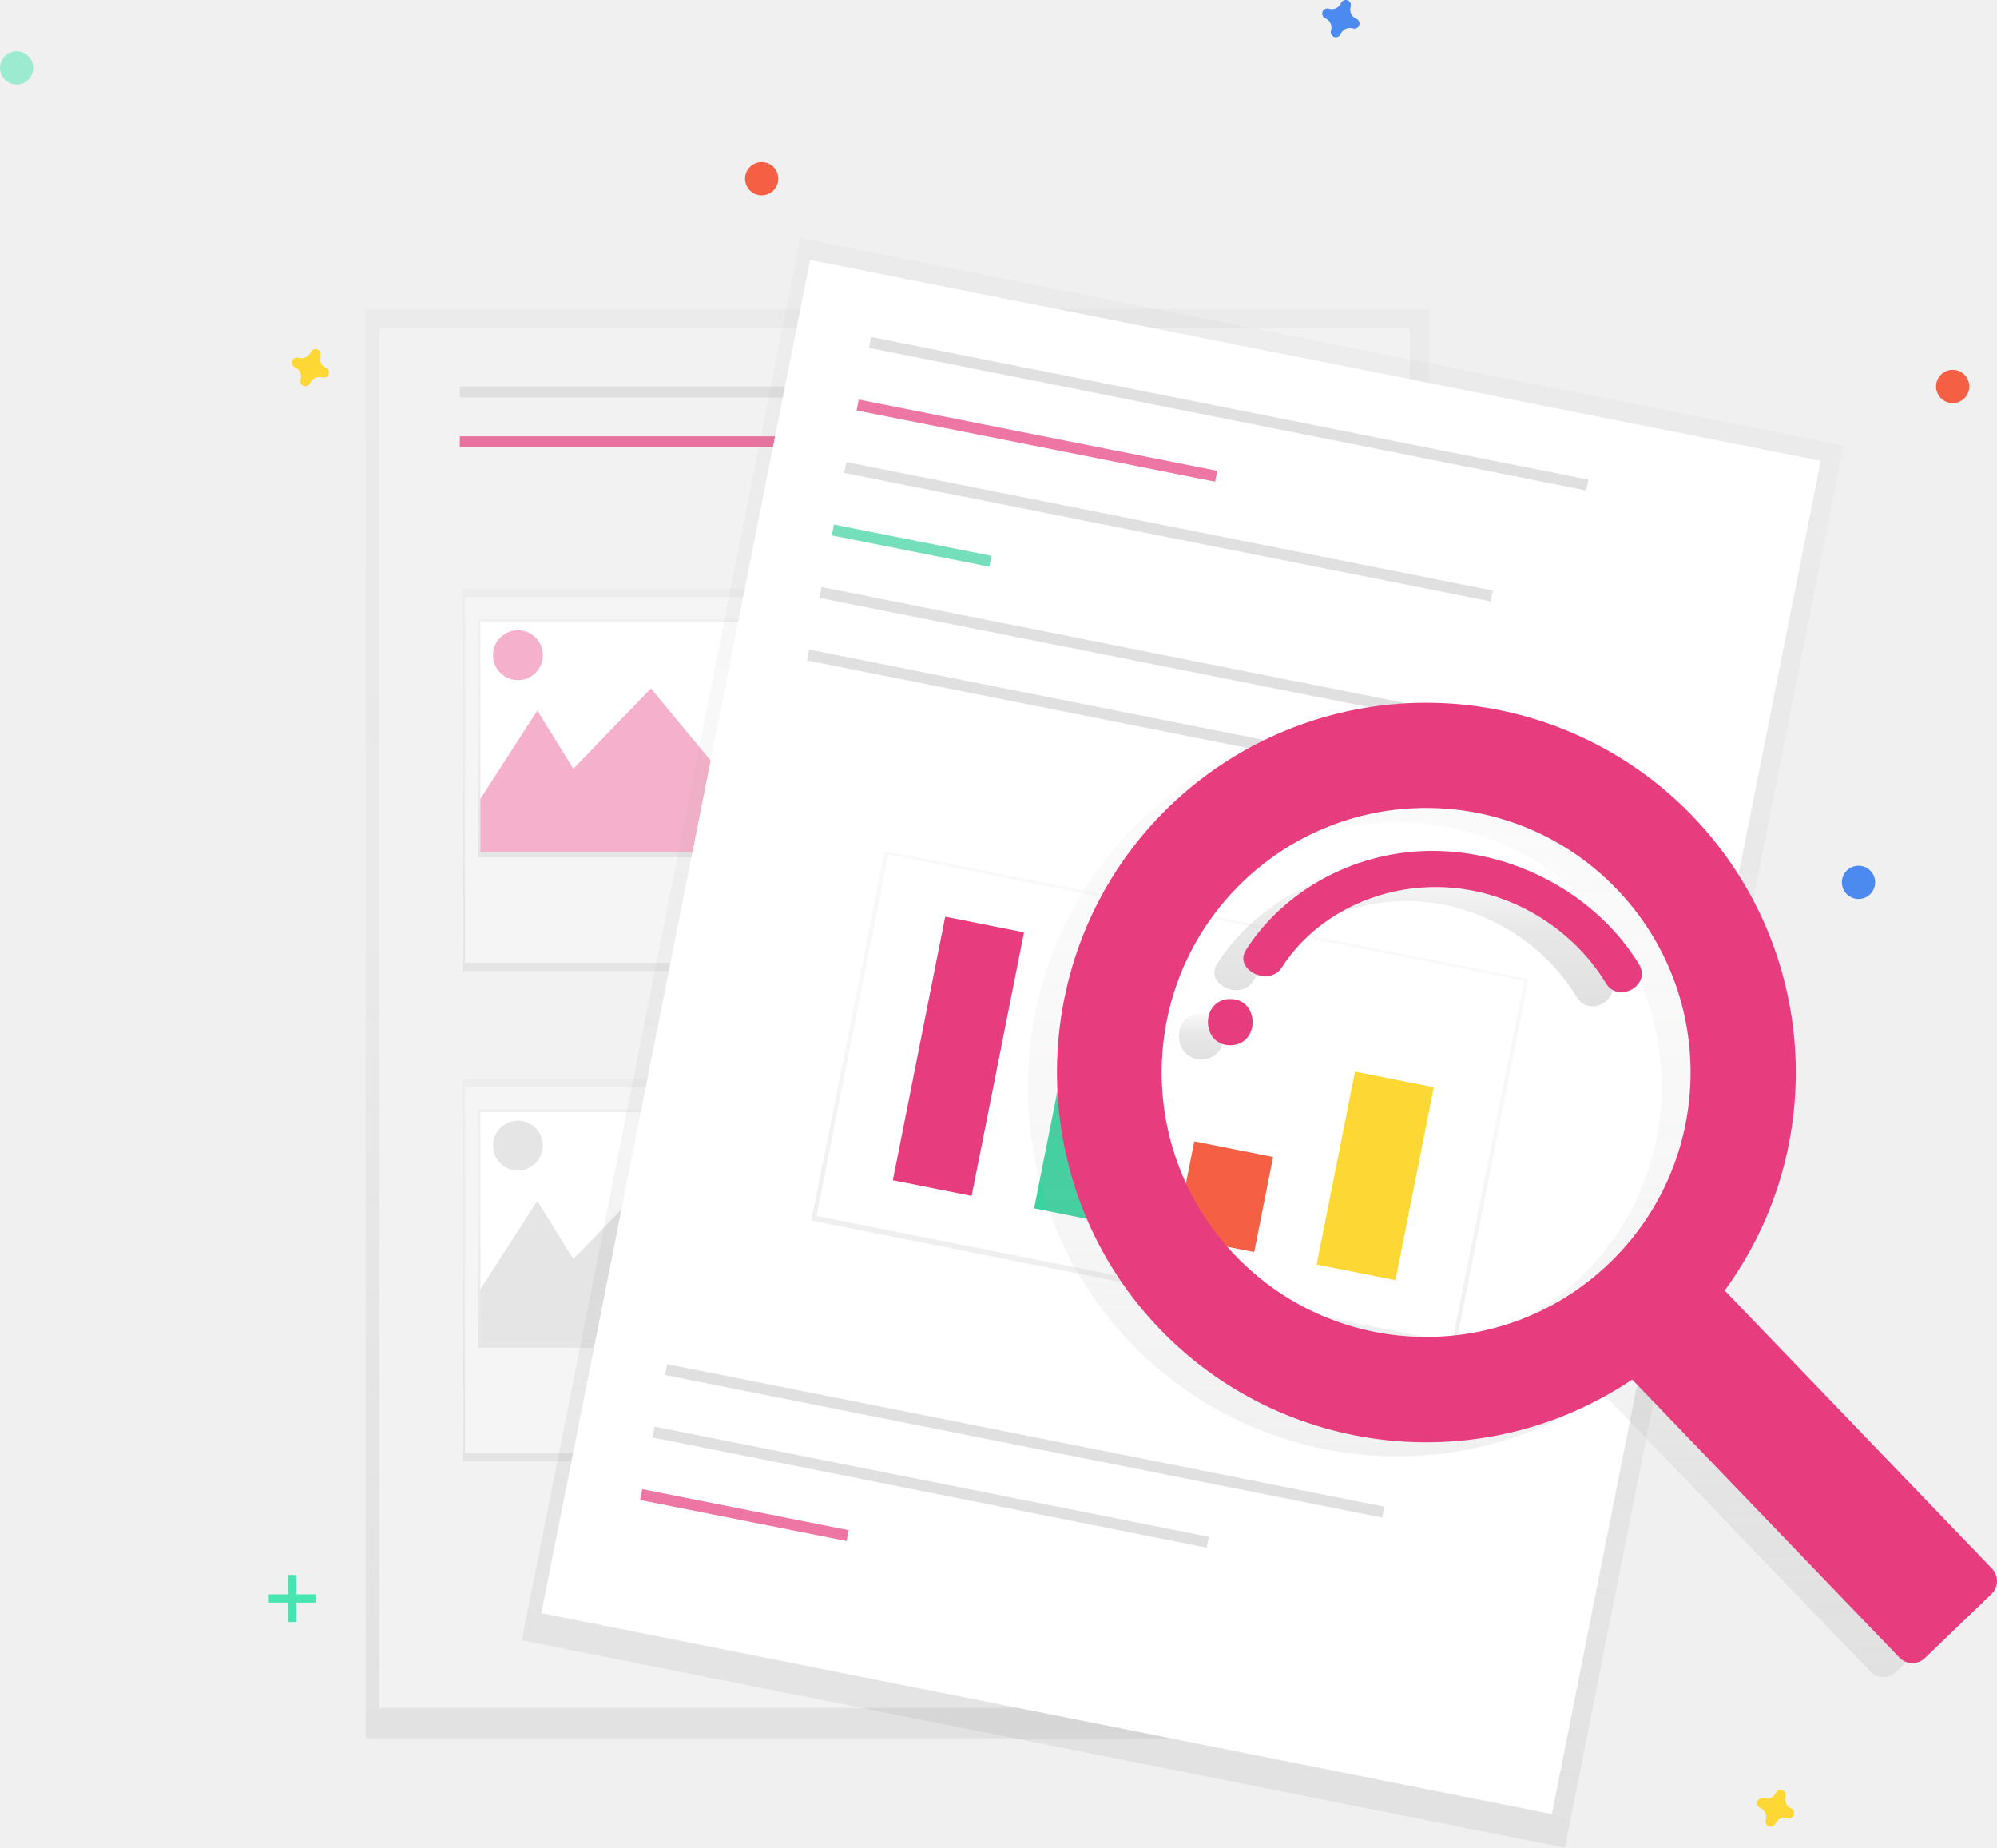
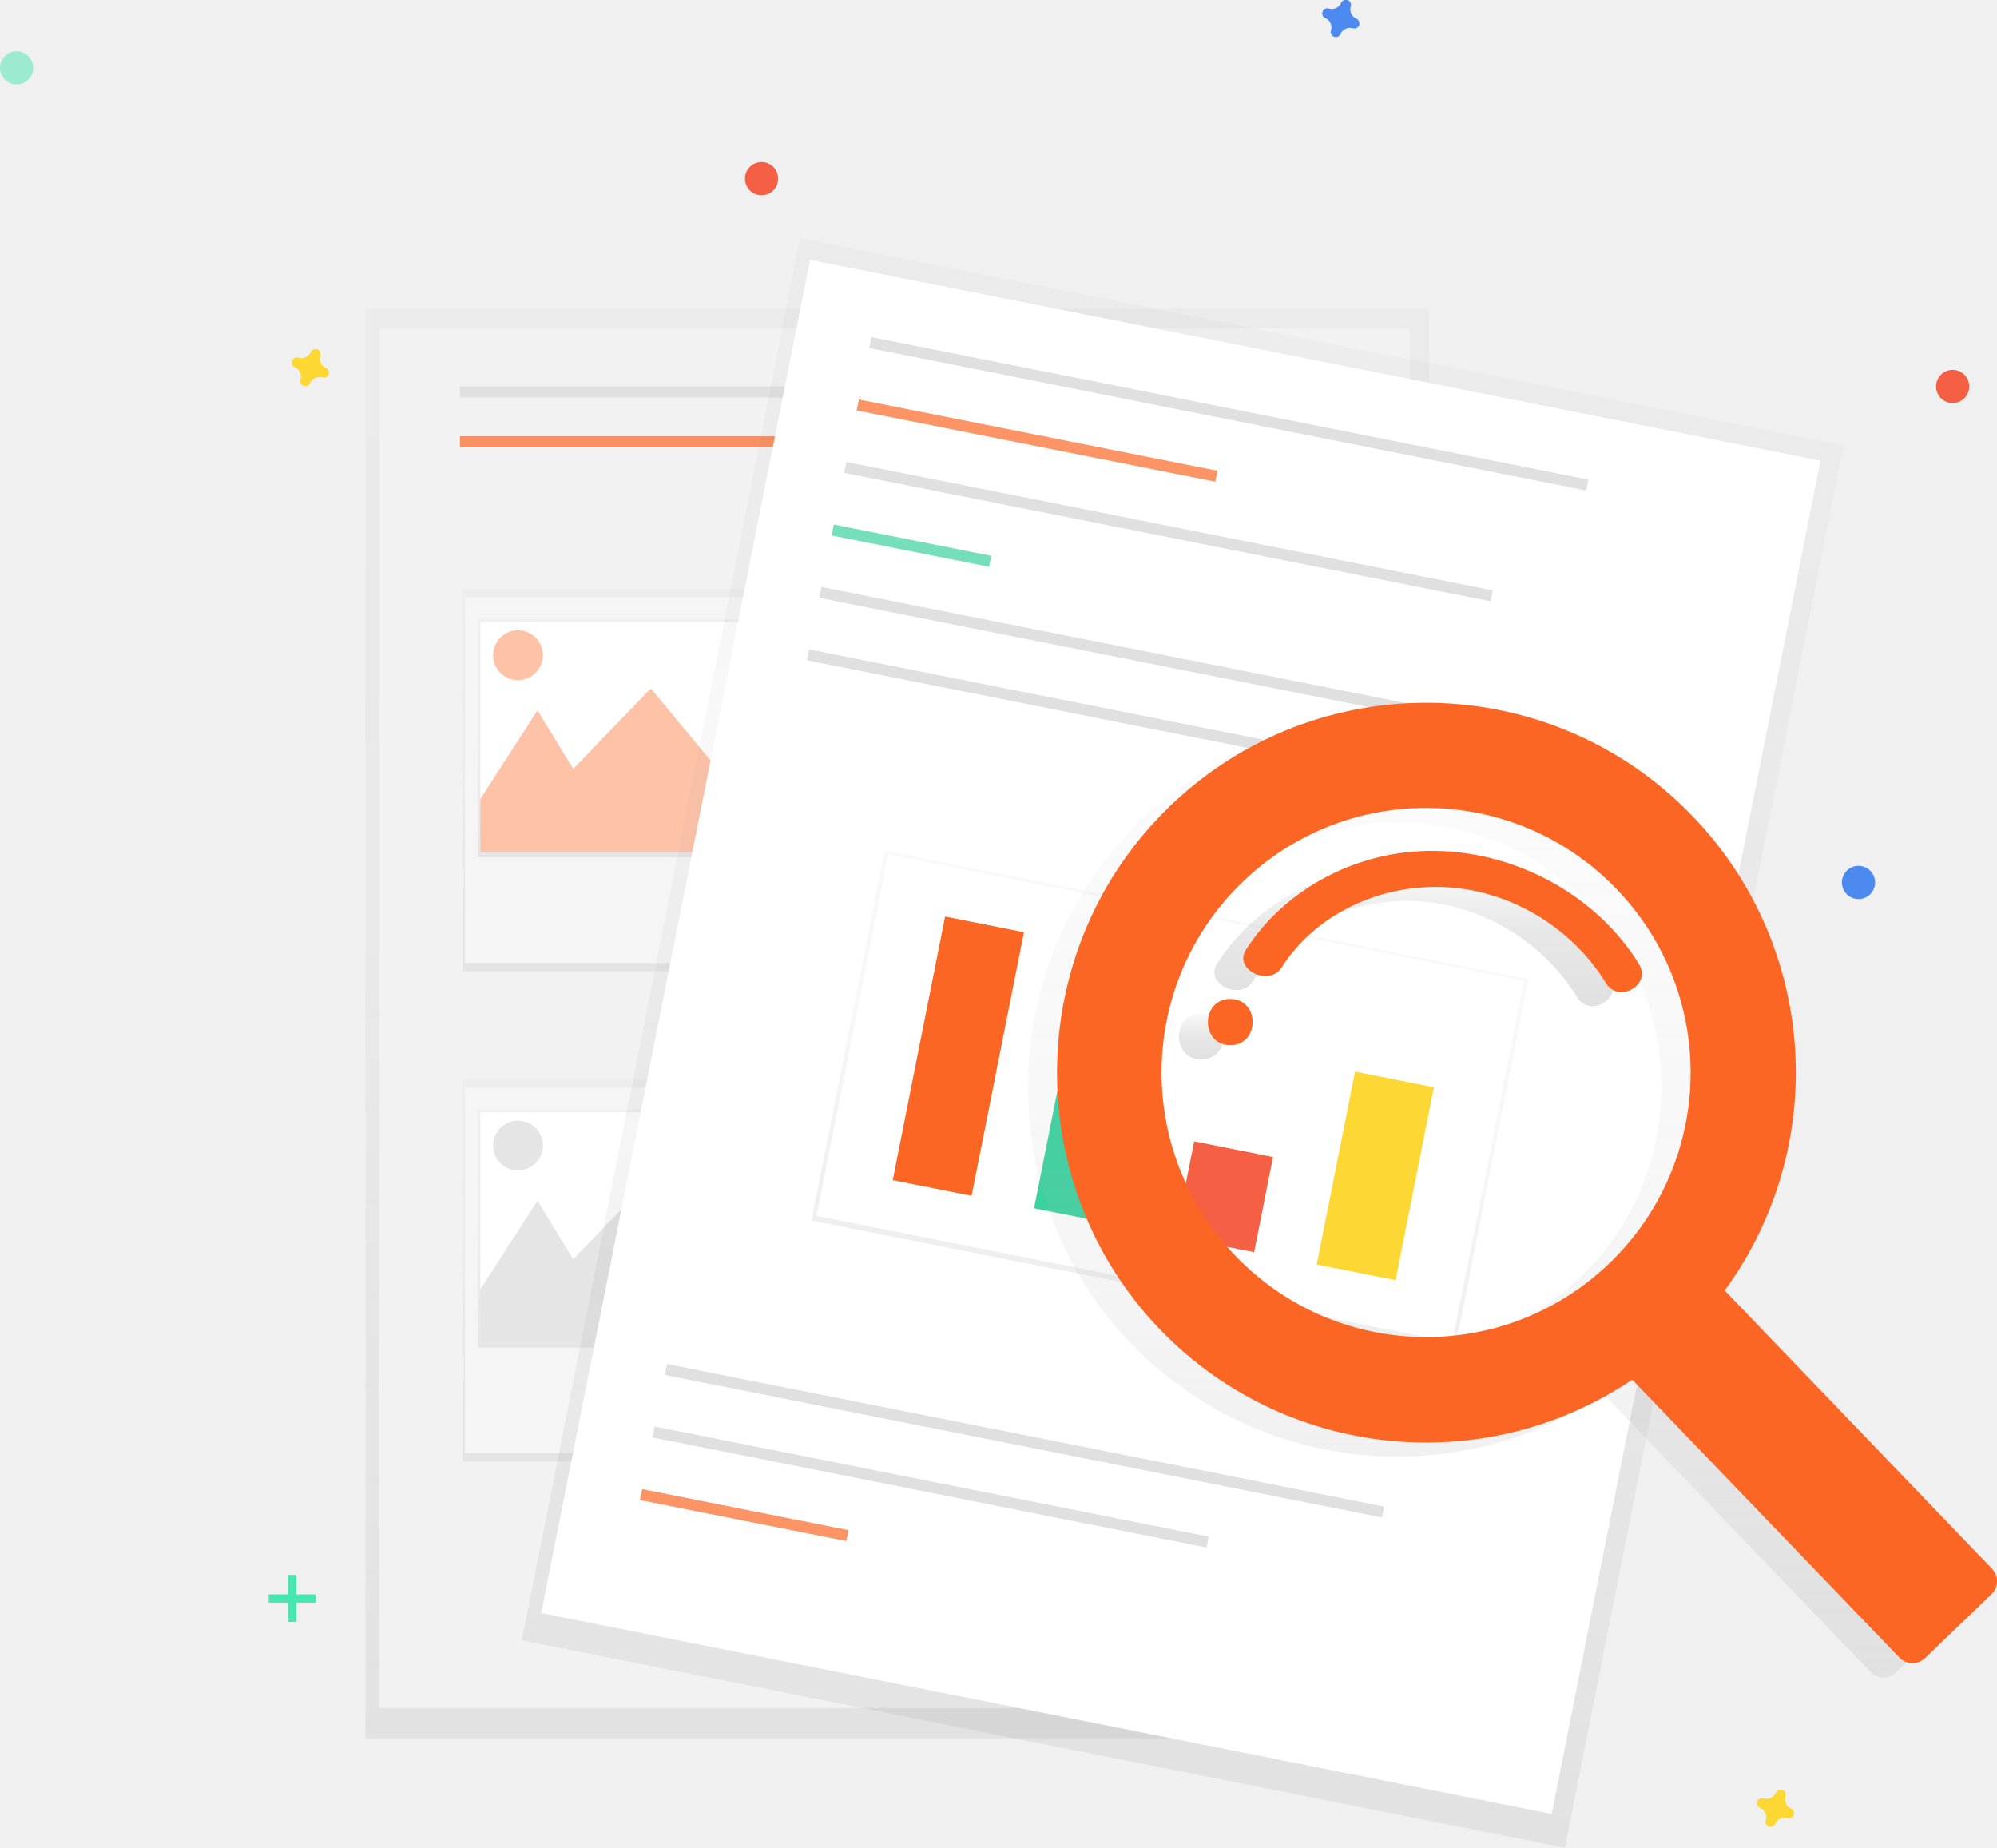
- <svg xmlns="http://www.w3.org/2000/svg" xmlns:xlink="http://www.w3.org/1999/xlink" id="9a5c15f4-7944-40bc-b8da-d63b7d478a28" data-name="Layer 1" width="842" height="778.92" viewBox="0 0 842 778.92">
-   <defs>
-     <linearGradient id="a91ba363-77be-43f7-9cf6-91c4a3880d9c" x1="378.37" y1="732.81" x2="378.37" y2="130.21" gradientUnits="userSpaceOnUse">
-       <stop offset="0" stop-color="gray" stop-opacity="0.25" />
-       <stop offset="0.54" stop-color="gray" stop-opacity="0.12" />
-       <stop offset="1" stop-color="gray" stop-opacity="0.1" />
+ <svg xmlns="http://www.w3.org/2000/svg" xmlns:xlink="http://www.w3.org/1999/xlink" version="1.1" id="_x39_a5c15f4-7944-40bc-b8da-d63b7d478a28" x="0px" y="0px" viewBox="0 0 842 778.9" style="enable-background:new 0 0 842 778.9;" xml:space="preserve">
+   <style type="text/css">
+ 	.st0{opacity:0.5;}
+ 	.st1{fill:url(#SVGID_1_);}
+ 	.st2{fill:#F2F2F2;}
+ 	.st3{fill:#E0E0E0;}
+ 	.st4{opacity:0.7;fill:#FC6624;enable-background:new    ;}
+ 	.st5{fill:url(#SVGID_2_);}
+ 	.st6{fill:#F5F5F5;}
+ 	.st7{fill:url(#SVGID_3_);}
+ 	.st8{fill:#FFFFFF;}
+ 	.st9{clip-path:url(#SVGID_5_);}
+ 	.st10{opacity:0.4;fill:#FC6624;enable-background:new    ;}
+ 	.st11{fill:url(#SVGID_6_);}
+ 	.st12{fill:url(#SVGID_7_);}
+ 	.st13{clip-path:url(#SVGID_9_);}
+ 	.st14{opacity:0.4;fill:#BDBDBD;enable-background:new    ;}
+ 	.st15{fill:url(#SVGID_10_);}
+ 	.st16{opacity:0.7;fill:#3AD29F;enable-background:new    ;}
+ 	.st17{fill:url(#SVGID_11_);}
+ 	.st18{fill:#FC6624;}
+ 	.st19{fill:#3AD29F;}
+ 	.st20{fill:#F55F44;}
+ 	.st21{fill:#FDD835;}
+ 	.st22{fill:url(#SVGID_12_);}
+ 	.st23{fill:url(#SVGID_13_);}
+ 	.st24{fill:url(#SVGID_14_);}
+ 	.st25{fill:#47E6B1;}
+ 	.st26{fill:#4D8AF0;}
+ 	.st27{opacity:0.5;fill:#47E6B1;enable-background:new    ;}
+ </style>
+   <g class="st0">
+     <linearGradient id="SVGID_1_" gradientUnits="userSpaceOnUse" x1="378.37" y1="45.19" x2="378.37" y2="647.79" gradientTransform="matrix(1 0 0 -1 0 778)">
+       <stop offset="0" style="stop-color:#808080;stop-opacity:0.25" />
+       <stop offset="0.54" style="stop-color:#808080;stop-opacity:0.12" />
+       <stop offset="1" style="stop-color:#808080;stop-opacity:0.1" />
    </linearGradient>
-     <linearGradient id="d1e6aa0e-d79d-4f6f-afbb-c37e9ed80ff9" x1="274.44" y1="409.32" x2="274.44" y2="248.16" xlink:href="#a91ba363-77be-43f7-9cf6-91c4a3880d9c" />
-     <linearGradient id="a279b039-1afd-4281-8292-ccd5c8c9b734" x1="274.44" y1="361.44" x2="274.44" y2="261.01" xlink:href="#a91ba363-77be-43f7-9cf6-91c4a3880d9c" />
-     <clipPath id="42e7b1d1-2be2-47b0-aacb-a853df270819" transform="translate(-179 -60.54)">
-       <rect id="cf34cfb5-9399-4bae-9cea-d47bbef6cb3a" data-name="&lt;Rectangle&gt;" x="381.54" y="322.72" width="143.79" height="96.93" fill="#fff" />
+     <rect x="154.1" y="130.2" class="st1" width="448.4" height="602.6" />
+   </g>
+   <rect x="160" y="138.4" class="st2" width="434.4" height="581.6" />
+   <rect x="193.9" y="162.9" class="st3" width="149.5" height="4.7" />
+   <rect x="193.9" y="183.9" class="st4" width="149.5" height="4.7" />
+   <rect x="365.5" y="162.9" class="st3" width="149.5" height="4.7" />
+   <rect x="388.9" y="296" class="st3" width="149.5" height="4.7" />
+   <rect x="392.4" y="308.9" class="st3" width="149.5" height="4.7" />
+   <rect x="399.4" y="321.7" class="st3" width="149.5" height="4.7" />
+   <rect x="388.9" y="502.8" class="st3" width="149.5" height="4.7" />
+   <rect x="392.4" y="515.6" class="st3" width="149.5" height="4.7" />
+   <rect x="399.4" y="528.4" class="st3" width="149.5" height="4.7" />
+   <g class="st0">
+     <linearGradient id="SVGID_2_" gradientUnits="userSpaceOnUse" x1="274.44" y1="368.68" x2="274.44" y2="529.84" gradientTransform="matrix(1 0 0 -1 0 778)">
+       <stop offset="0" style="stop-color:#808080;stop-opacity:0.25" />
+       <stop offset="0.54" style="stop-color:#808080;stop-opacity:0.12" />
+       <stop offset="1" style="stop-color:#808080;stop-opacity:0.1" />
+     </linearGradient>
+     <rect x="195" y="248.2" class="st5" width="158.8" height="161.2" />
+   </g>
+   <rect x="196" y="251.7" class="st6" width="156.3" height="154.2" />
+   <g class="st0">
+     <linearGradient id="SVGID_3_" gradientUnits="userSpaceOnUse" x1="274.44" y1="416.56" x2="274.44" y2="516.99" gradientTransform="matrix(1 0 0 -1 0 778)">
+       <stop offset="0" style="stop-color:#808080;stop-opacity:0.25" />
+       <stop offset="0.54" style="stop-color:#808080;stop-opacity:0.12" />
+       <stop offset="1" style="stop-color:#808080;stop-opacity:0.1" />
+     </linearGradient>
+     <rect x="201.5" y="261" class="st7" width="145.8" height="100.4" />
+   </g>
+   <rect id="e1f34465-d008-41db-868b-e00503fb87b3" x="202.5" y="262.2" class="st8" width="143.8" height="96.9" />
+   <g>
+     <defs>
+       <rect id="SVGID_4_" x="202.5" y="262.2" width="143.8" height="96.9" />
+     </defs>
+     <clipPath id="SVGID_5_">
+       <use xlink:href="#SVGID_4_" style="overflow:visible;" />
    </clipPath>
-     <linearGradient id="972637f2-71db-4198-9c75-a0854a7fe249" x1="274.44" y1="616.03" x2="274.44" y2="454.87" xlink:href="#a91ba363-77be-43f7-9cf6-91c4a3880d9c" />
-     <linearGradient id="6c85befd-f960-412c-83e0-663d4b13bf85" x1="274.44" y1="568.15" x2="274.44" y2="467.72" xlink:href="#a91ba363-77be-43f7-9cf6-91c4a3880d9c" />
-     <clipPath id="f66b8fac-771d-49bf-85c7-4ce29a79f723" transform="translate(-179 -60.54)">
-       <rect id="7439734d-5f7c-428f-88ce-e68b86a45c07" data-name="&lt;Rectangle&gt;" x="381.54" y="529.42" width="143.79" height="96.93" fill="#fff" />
+     <g class="st9">
+       <polygon class="st10" points="190.4,355.6 226.6,299.5 241.7,324.1 274.4,290.2 302.5,324.1 327,273.9 390,374.3 185.7,367.3       " />
+       <circle class="st10" cx="218.4" cy="276.2" r="10.5" />
+     </g>
+   </g>
+   <g class="st0">
+     <linearGradient id="SVGID_6_" gradientUnits="userSpaceOnUse" x1="274.44" y1="161.97" x2="274.44" y2="323.13" gradientTransform="matrix(1 0 0 -1 0 778)">
+       <stop offset="0" style="stop-color:#808080;stop-opacity:0.25" />
+       <stop offset="0.54" style="stop-color:#808080;stop-opacity:0.12" />
+       <stop offset="1" style="stop-color:#808080;stop-opacity:0.1" />
+     </linearGradient>
+     <rect x="195" y="454.9" class="st11" width="158.8" height="161.2" />
+   </g>
+   <rect x="196" y="458.4" class="st6" width="156.3" height="154.2" />
+   <g class="st0">
+     <linearGradient id="SVGID_7_" gradientUnits="userSpaceOnUse" x1="274.44" y1="209.85" x2="274.44" y2="310.28" gradientTransform="matrix(1 0 0 -1 0 778)">
+       <stop offset="0" style="stop-color:#808080;stop-opacity:0.25" />
+       <stop offset="0.54" style="stop-color:#808080;stop-opacity:0.12" />
+       <stop offset="1" style="stop-color:#808080;stop-opacity:0.1" />
+     </linearGradient>
+     <rect x="201.5" y="467.7" class="st12" width="145.8" height="100.4" />
+   </g>
+   <rect id="c95ac4f6-be4d-44a3-92c2-5c8066e2b531" x="202.5" y="468.9" class="st8" width="143.8" height="96.9" />
+   <g>
+     <defs>
+       <rect id="SVGID_8_" x="202.5" y="468.9" width="143.8" height="96.9" />
+     </defs>
+     <clipPath id="SVGID_9_">
+       <use xlink:href="#SVGID_8_" style="overflow:visible;" />
    </clipPath>
-     <linearGradient id="598f8edf-c762-4b18-b52d-250fc678075a" x1="688.76" y1="765.86" x2="688.76" y2="163.26" gradientTransform="translate(1142.22 -188.53) rotate(90)" xlink:href="#a91ba363-77be-43f7-9cf6-91c4a3880d9c" />
-     <linearGradient id="013b841e-9a42-49b8-8a36-6db9ed002b72" x1="688.18" y1="568.49" x2="688.18" y2="409.67" gradientTransform="translate(1161.39 -164.01) rotate(90)" xlink:href="#a91ba363-77be-43f7-9cf6-91c4a3880d9c" />
-     <linearGradient id="f8cab3c1-d868-48bc-b87d-cd2075ddc26a" x1="810.6" y1="767.54" x2="810.6" y2="362.71" gradientUnits="userSpaceOnUse">
-       <stop offset="0" stop-color="#b3b3b3" stop-opacity="0.25" />
-       <stop offset="0.54" stop-color="#b3b3b3" stop-opacity="0.1" />
-       <stop offset="1" stop-color="#b3b3b3" stop-opacity="0.05" />
+     <g class="st13">
+       <polygon class="st14" points="190.4,562.3 226.6,506.2 241.7,530.8 274.4,496.9 302.5,530.8 327,480.6 390,581 185.7,574   " />
+       <circle class="st14" cx="218.4" cy="482.9" r="10.5" />
+     </g>
+   </g>
+   <g class="st0">
+     <linearGradient id="SVGID_10_" gradientUnits="userSpaceOnUse" x1="664.946" y1="-23.857" x2="664.946" y2="578.743" gradientTransform="matrix(0.9808 0.1949 0.1949 -0.9808 -207.6368 582.1729)">
+       <stop offset="0" style="stop-color:#808080;stop-opacity:0.25" />
+       <stop offset="0.54" style="stop-color:#808080;stop-opacity:0.12" />
+       <stop offset="1" style="stop-color:#808080;stop-opacity:0.1" />
    </linearGradient>
-     <linearGradient id="043d467e-585e-47c7-bb2c-06dd6f5be04b" x1="685.49" y1="507.08" x2="685.49" y2="487.6" gradientUnits="userSpaceOnUse">
-       <stop offset="0" stop-opacity="0.12" />
-       <stop offset="0.55" stop-opacity="0.09" />
-       <stop offset="1" stop-opacity="0.02" />
+     <polygon class="st15" points="220,691.5 337.4,100.4 777.3,187.8 659.8,778.9  " />
+   </g>
+   <rect x="207.2" y="219.9" transform="matrix(0.1949 -0.9808 0.9808 0.1949 -27.8777 840.3308)" class="st8" width="581.6" height="434.4" />
+   <rect x="515.7" y="20.3" transform="matrix(0.1949 -0.9808 0.9808 0.1949 246.0121 648.5438)" class="st3" width="4.7" height="308.3" />
+   <rect x="429.7" y="453.2" transform="matrix(0.1949 -0.9808 0.9808 0.1949 -247.9356 912.735)" class="st3" width="4.7" height="308.3" />
+   <rect x="390.1" y="507.8" transform="matrix(0.1949 -0.9808 0.9808 0.1949 -298.9553 889.5905)" class="st3" width="4.7" height="238.2" />
+   <rect x="311.5" y="594.3" transform="matrix(0.1949 -0.9808 0.9808 0.1949 -373.7481 822.0396)" class="st4" width="4.7" height="88.7" />
+   <rect x="434.9" y="108.7" transform="matrix(0.1949 -0.9808 0.9808 0.1949 169.8162 578.3666)" class="st4" width="4.7" height="154.2" />
+   <rect x="490.4" y="85.2" transform="matrix(0.1949 -0.9808 0.9808 0.1949 176.8156 663.7067)" class="st3" width="4.7" height="277.9" />
+   <rect x="382" y="196.1" transform="matrix(0.1949 -0.9808 0.9808 0.1949 83.8511 562.1752)" class="st16" width="4.7" height="67.7" />
+   <rect x="494.8" y="125.6" transform="matrix(0.1949 -0.9808 0.9808 0.1949 125.7888 712.8516)" class="st3" width="4.7" height="308.3" />
+   <g class="st0">
+     <linearGradient id="SVGID_11_" gradientUnits="userSpaceOnUse" x1="664.361" y1="173.503" x2="664.361" y2="332.323" gradientTransform="matrix(0.9808 0.1949 0.1949 -0.9808 -207.6405 582.1699)">
+       <stop offset="0" style="stop-color:#808080;stop-opacity:0.25" />
+       <stop offset="0.54" style="stop-color:#808080;stop-opacity:0.12" />
+       <stop offset="1" style="stop-color:#808080;stop-opacity:0.1" />
    </linearGradient>
-     <linearGradient id="be08032f-102d-431e-9b5f-1e4ebfc8159b" x1="774.99" y1="484.73" x2="774.99" y2="425.15" xlink:href="#043d467e-585e-47c7-bb2c-06dd6f5be04b" />
-   </defs>
-   <g opacity="0.5">
-     <rect x="154.15" y="130.21" width="448.44" height="602.6" fill="url(#a91ba363-77be-43f7-9cf6-91c4a3880d9c)" />
+     <polygon class="st17" points="342.1,514.5 373,358.7 644.5,412.7 613.5,568.5  " />
  </g>
-   <rect x="159.99" y="138.39" width="434.43" height="581.58" fill="#f2f2f2" />
-   <rect x="193.86" y="162.91" width="149.48" height="4.67" fill="#e0e0e0" />
-   <rect x="193.86" y="183.93" width="149.48" height="4.67" fill="#e73c7e" opacity="0.7" />
-   <rect x="365.53" y="162.91" width="149.48" height="4.67" fill="#e0e0e0" />
-   <rect x="388.88" y="296.05" width="149.48" height="4.67" fill="#e0e0e0" />
-   <rect x="392.39" y="308.89" width="149.48" height="4.67" fill="#e0e0e0" />
-   <rect x="399.4" y="321.74" width="149.48" height="4.67" fill="#e0e0e0" />
-   <rect x="388.88" y="502.75" width="149.48" height="4.67" fill="#e0e0e0" />
-   <rect x="392.39" y="515.6" width="149.48" height="4.67" fill="#e0e0e0" />
-   <rect x="399.4" y="528.44" width="149.48" height="4.67" fill="#e0e0e0" />
-   <g opacity="0.5">
-     <rect x="195.03" y="248.16" width="158.82" height="161.16" fill="url(#d1e6aa0e-d79d-4f6f-afbb-c37e9ed80ff9)" />
-   </g>
-   <rect x="196.03" y="251.67" width="156.32" height="154.15" fill="#f5f5f5" />
-   <g opacity="0.5">
-     <rect x="201.54" y="261.01" width="145.8" height="100.43" fill="url(#a279b039-1afd-4281-8292-ccd5c8c9b734)" />
-   </g>
-   <rect id="e1f34465-d008-41db-868b-e00503fb87b3" data-name="&lt;Rectangle&gt;" x="202.54" y="262.18" width="143.79" height="96.93" fill="#fff" />
-   <g clip-path="url(#42e7b1d1-2be2-47b0-aacb-a853df270819)">
-     <polygon points="190.35 355.61 226.56 299.55 241.74 324.07 274.44 290.21 302.47 324.07 326.99 273.86 390.05 374.29 185.68 367.28 190.35 355.61" fill="#e73c7e" opacity="0.4" />
-     <circle cx="218.38" cy="276.19" r="10.51" fill="#e73c7e" opacity="0.4" />
-   </g>
-   <g opacity="0.5">
-     <rect x="195.03" y="454.87" width="158.82" height="161.16" fill="url(#972637f2-71db-4198-9c75-a0854a7fe249)" />
-   </g>
-   <rect x="196.03" y="458.37" width="156.32" height="154.15" fill="#f5f5f5" />
-   <g opacity="0.5">
-     <rect x="201.54" y="467.72" width="145.8" height="100.43" fill="url(#6c85befd-f960-412c-83e0-663d4b13bf85)" />
-   </g>
-   <rect id="c95ac4f6-be4d-44a3-92c2-5c8066e2b531" data-name="&lt;Rectangle&gt;" x="202.54" y="468.88" width="143.79" height="96.93" fill="#fff" />
-   <g clip-path="url(#f66b8fac-771d-49bf-85c7-4ce29a79f723)">
-     <polygon points="190.35 562.31 226.56 506.25 241.74 530.78 274.44 496.91 302.47 530.78 326.99 480.56 390.05 580.99 185.68 573.99 190.35 562.31" fill="#bdbdbd" opacity="0.4" />
-     <circle cx="218.38" cy="482.9" r="10.51" fill="#bdbdbd" opacity="0.4" />
-   </g>
-   <g opacity="0.5">
-     <rect x="376.36" y="276.01" width="602.6" height="448.44" transform="translate(-124.09 1006.82) rotate(-78.76)" fill="url(#598f8edf-c762-4b18-b52d-250fc678075a)" />
-   </g>
-   <rect x="386.18" y="280.49" width="581.58" height="434.43" transform="translate(-122.17 1004.12) rotate(-78.76)" fill="#fff" />
-   <rect x="542.89" y="232.65" width="308.31" height="4.67" transform="translate(-119.81 -191.93) rotate(11.24)" fill="#e0e0e0" />
-   <rect x="456.83" y="665.62" width="308.31" height="4.67" transform="translate(-37.05 -166.84) rotate(11.24)" fill="#e0e0e0" />
-   <rect x="452.26" y="685.13" width="238.24" height="4.67" transform="translate(-34.01 -158.75) rotate(11.24)" fill="#e0e0e0" />
-   <rect x="448.46" y="696.91" width="88.75" height="4.67" transform="translate(-33.22 -143.21) rotate(11.24)" fill="#e73c7e" opacity="0.7" />
-   <rect x="539.13" y="243.97" width="154.15" height="4.67" transform="translate(-119.16 -175.95) rotate(11.24)" fill="#e73c7e" opacity="0.7" />
-   <rect x="532.71" y="282.38" width="277.94" height="4.67" transform="translate(-110.6 -186.03) rotate(11.24)" fill="#e0e0e0" />
-   <rect x="529.49" y="288.24" width="67.73" height="4.67" transform="translate(-111.54 -164.8) rotate(11.24)" fill="#3ad29f" opacity="0.7" />
-   <rect x="521.95" y="338.03" width="308.31" height="4.67" transform="translate(-99.67 -185.82) rotate(11.24)" fill="#e0e0e0" />
-   <g opacity="0.5">
-     <rect x="592.89" y="385.78" width="158.82" height="276.77" transform="translate(-151.88 1020.84) rotate(-78.76)" fill="url(#013b841e-9a42-49b8-8a36-6db9ed002b72)" />
-   </g>
-   <rect x="535.78" y="445.94" width="273.27" height="155.32" transform="translate(-64.02 -181.59) rotate(11.24)" fill="#fff" />
-   <rect x="516.71" y="364.38" width="308.31" height="4.67" transform="translate(-94.63 -184.29) rotate(11.24)" fill="#e0e0e0" />
-   <rect x="566.14" y="449.2" width="33.87" height="113.28" transform="translate(-69.19 -164.51) rotate(11.24)" fill="#e73c7e" />
-   <rect x="622.06" y="498.05" width="33.87" height="75.91" transform="translate(-62.24 -174.83) rotate(11.24)" fill="#3ad29f" />
-   <rect x="678.21" y="544.59" width="33.87" height="40.87" transform="translate(-55.5 -185.22) rotate(11.24)" fill="#f55f44" />
-   <rect x="741.87" y="514.79" width="33.87" height="82.92" transform="translate(-55.99 -197.8) rotate(11.24)" fill="#fdd835" />
-   <path d="M880.45,410.55a155.89,155.89,0,0,0-223.11-1.68c-59,59.48-60,156.33-2.29,217.07A155.89,155.89,0,0,0,854.95,648L967.64,765.21a7.59,7.59,0,0,0,10.73.21l28.08-27a7.59,7.59,0,0,0,.21-10.73L894,610.49A155.9,155.9,0,0,0,880.45,410.55ZM845.35,599a111.5,111.5,0,1,1,3.1-157.66A111.5,111.5,0,0,1,845.35,599Z" transform="translate(-179 -60.54)" fill="url(#f8cab3c1-d868-48bc-b87d-cd2075ddc26a)" />
-   <path d="M685.49,487.6c-12.54,0-12.56,19.49,0,19.49S698.05,487.6,685.49,487.6Z" transform="translate(-179 -60.54)" fill="url(#043d467e-585e-47c7-bb2c-06dd6f5be04b)" />
-   <path d="M772.9,425.17c-33.75-.76-64.46,16.17-80.79,41.73-5.33,8.34,9.8,15.71,15.1,7.41,13.52-21.16,39.21-34.6,67-33.9,29.12.73,55.62,17.39,69.65,40.51,5.32,8.77,19.27.8,14-7.92C840.8,445,807.76,426,772.9,425.17Z" transform="translate(-179 -60.54)" fill="url(#be08032f-102d-431e-9b5f-1e4ebfc8159b)" />
-   <path d="M892.68,404.63a155.89,155.89,0,0,0-223.11-1.68c-59,59.48-60,156.33-2.29,217.07a155.89,155.89,0,0,0,199.9,22.05L979.86,759.29a7.59,7.59,0,0,0,10.73.21l28.08-27a7.59,7.59,0,0,0,.21-10.73L906.19,604.56A155.9,155.9,0,0,0,892.68,404.63ZM857.58,593a111.5,111.5,0,1,1,3.1-157.66A111.5,111.5,0,0,1,857.58,593Z" transform="translate(-179 -60.54)" fill="#e73c7e" />
-   <path d="M697.72,481.67c-12.54,0-12.56,19.49,0,19.49S710.28,481.67,697.72,481.67Z" transform="translate(-179 -60.54)" fill="#e73c7e" />
-   <path d="M785.13,419.25c-33.75-.76-64.46,16.17-80.79,41.73-5.33,8.34,9.8,15.71,15.1,7.41,13.52-21.16,39.21-34.6,67-33.9,29.12.73,55.62,17.39,69.65,40.51,5.32,8.77,19.27.8,14-7.92C853,439,820,420,785.13,419.25Z" transform="translate(-179 -60.54)" fill="#e73c7e" />
-   <rect x="121.45" y="663.91" width="3.5" height="19.85" fill="#47e6b1" />
-   <rect x="300.45" y="724.45" width="3.5" height="19.85" transform="translate(857.58 371.63) rotate(90)" fill="#47e6b1" />
-   <path d="M750.87,68.49a4.29,4.29,0,0,1-2.39-5.19,2.06,2.06,0,0,0,.09-.48h0a2.15,2.15,0,0,0-3.87-1.43h0a2.06,2.06,0,0,0-.24.42,4.29,4.29,0,0,1-5.19,2.39,2.06,2.06,0,0,0-.48-.09h0A2.15,2.15,0,0,0,737.38,68h0a2.06,2.06,0,0,0,.42.24,4.29,4.29,0,0,1,2.39,5.19,2.06,2.06,0,0,0-.09.48h0A2.15,2.15,0,0,0,744,75.32h0a2.06,2.06,0,0,0,.24-.42,4.29,4.29,0,0,1,5.19-2.39,2.06,2.06,0,0,0,.48.09h0a2.15,2.15,0,0,0,1.43-3.87h0A2.06,2.06,0,0,0,750.87,68.49Z" transform="translate(-179 -60.54)" fill="#4d8af0" />
-   <path d="M316.44,215.64a4.29,4.29,0,0,1-2.39-5.19,2.06,2.06,0,0,0,.09-.48h0a2.15,2.15,0,0,0-3.87-1.43h0a2.06,2.06,0,0,0-.24.42,4.29,4.29,0,0,1-5.19,2.39,2.06,2.06,0,0,0-.48-.09h0a2.15,2.15,0,0,0-1.43,3.87h0a2.06,2.06,0,0,0,.42.24,4.29,4.29,0,0,1,2.39,5.19,2.06,2.06,0,0,0-.09.48h0a2.15,2.15,0,0,0,3.87,1.43h0a2.06,2.06,0,0,0,.24-.42,4.29,4.29,0,0,1,5.19-2.39,2.06,2.06,0,0,0,.48.09h0a2.15,2.15,0,0,0,1.43-3.87h0A2.06,2.06,0,0,0,316.44,215.64Z" transform="translate(-179 -60.54)" fill="#fdd835" />
-   <path d="M934.22,822.9a4.29,4.29,0,0,1-2.39-5.19,2.06,2.06,0,0,0,.09-.48h0a2.15,2.15,0,0,0-3.87-1.43h0a2.06,2.06,0,0,0-.24.42,4.29,4.29,0,0,1-5.19,2.39,2.06,2.06,0,0,0-.48-.09h0a2.15,2.15,0,0,0-1.43,3.87h0a2.06,2.06,0,0,0,.42.24,4.29,4.29,0,0,1,2.39,5.19,2.06,2.06,0,0,0-.09.48h0a2.15,2.15,0,0,0,3.87,1.43h0a2.06,2.06,0,0,0,.24-.42,4.29,4.29,0,0,1,5.19-2.39,2.06,2.06,0,0,0,.48.09h0a2.15,2.15,0,0,0,1.43-3.87h0A2.06,2.06,0,0,0,934.22,822.9Z" transform="translate(-179 -60.54)" fill="#fdd835" />
-   <circle cx="321.15" cy="75.33" r="7.01" fill="#f55f44" />
-   <circle cx="823.31" cy="162.91" r="7.01" fill="#f55f44" />
-   <circle cx="783.61" cy="371.95" r="7.01" fill="#4d8af0" />
-   <circle cx="7.01" cy="28.61" r="7.01" fill="#47e6b1" opacity="0.5" />
+   <rect x="415.8" y="326.4" transform="matrix(0.1949 -0.9808 0.9808 0.1949 -56.8948 856.753)" class="st8" width="155.3" height="273.3" />
+   <rect x="489.6" y="152" transform="matrix(0.1949 -0.9808 0.9808 0.1949 95.726 728.9329)" class="st3" width="4.7" height="308.3" />
+   <rect x="347.5" y="428.3" transform="matrix(0.1949 -0.9808 0.9808 0.1949 -111.4035 754.8389)" class="st18" width="113.3" height="33.9" />
+   <rect x="422.1" y="458.5" transform="matrix(0.1949 -0.9808 0.9808 0.1949 -95.9729 833.9703)" class="st19" width="75.9" height="33.9" />
+   <rect x="495.7" y="487.5" transform="matrix(0.1949 -0.9808 0.9808 0.1949 -79.2239 912.4116)" class="st20" width="40.9" height="33.9" />
+   <rect x="538.4" y="478.8" transform="matrix(0.1949 -0.9808 0.9808 0.1949 -19.3632 967.7828)" class="st21" width="82.9" height="33.9" />
+   <linearGradient id="SVGID_12_" gradientUnits="userSpaceOnUse" x1="810.599" y1="10.462" x2="810.599" y2="415.296" gradientTransform="matrix(1 0 0 -1 -179 717.46)">
+     <stop offset="0" style="stop-color:#B3B3B3;stop-opacity:0.25" />
+     <stop offset="0.54" style="stop-color:#B3B3B3;stop-opacity:0.1" />
+     <stop offset="1" style="stop-color:#B3B3B3;stop-opacity:5.000000e-02" />
+   </linearGradient>
+   <path class="st22" d="M701.5,350c-59.7-62.1-158.4-64-220.4-4.3c-0.9,0.9-1.8,1.8-2.7,2.7c-59,59.5-60,156.3-2.3,217.1  c52.3,55.1,136.8,64.4,199.9,22.1l112.7,117.2c2.9,3,7.7,3.1,10.7,0.2l28.1-27c3-2.9,3.1-7.7,0.2-10.7L715,550  C759.6,488.8,753.9,404.5,701.5,350z M666.3,538.5c-44.4,42.7-115,41.3-157.7-3.1s-41.3-115,3.1-157.7c44.4-42.7,115-41.3,157.6,3.1  C712.1,425.2,710.7,495.8,666.3,538.5C666.4,538.5,666.4,538.5,666.3,538.5z" />
+   <linearGradient id="SVGID_13_" gradientUnits="userSpaceOnUse" x1="685.494" y1="270.91" x2="685.494" y2="290.4" gradientTransform="matrix(1 0 0 -1 -179 717.46)">
+     <stop offset="0" style="stop-color:#000000;stop-opacity:0.12" />
+     <stop offset="0.55" style="stop-color:#000000;stop-opacity:9.000000e-02" />
+     <stop offset="1" style="stop-color:#000000;stop-opacity:2.000000e-02" />
+   </linearGradient>
+   <path class="st23" d="M506.5,427.1c-12.5,0-12.6,19.5,0,19.5S519,427.1,506.5,427.1z" />
+   <linearGradient id="SVGID_14_" gradientUnits="userSpaceOnUse" x1="775.009" y1="293.273" x2="775.009" y2="352.855" gradientTransform="matrix(1 0 0 -1 -179 717.46)">
+     <stop offset="0" style="stop-color:#000000;stop-opacity:0.12" />
+     <stop offset="0.55" style="stop-color:#000000;stop-opacity:9.000000e-02" />
+     <stop offset="1" style="stop-color:#000000;stop-opacity:2.000000e-02" />
+   </linearGradient>
+   <path class="st24" d="M593.9,364.6c-33.8-0.8-64.5,16.2-80.8,41.7c-5.3,8.3,9.8,15.7,15.1,7.4c13.5-21.2,39.2-34.6,67-33.9  c29.1,0.7,55.6,17.4,69.7,40.5c5.3,8.8,19.3,0.8,14-7.9C661.8,384.5,628.8,365.5,593.9,364.6z" />
+   <path class="st18" d="M713.7,344.1c-59.7-62.1-158.4-64-220.4-4.3c-0.9,0.9-1.8,1.8-2.7,2.7c-59,59.5-60,156.3-2.3,217.1  c52.3,55.1,136.8,64.4,199.9,22l112.7,117.2c2.9,3,7.7,3.1,10.7,0.2l28.1-27c3-2.9,3.1-7.7,0.2-10.7L727.2,544  C771.8,482.9,766.1,398.6,713.7,344.1z M678.6,532.5c-44.4,42.7-115,41.3-157.7-3.1s-41.3-115,3.1-157.7  c44.4-42.7,115-41.3,157.6,3.1C724.4,419.2,723,489.8,678.6,532.5C678.6,532.5,678.6,532.5,678.6,532.5z" />
+   <path class="st18" d="M518.7,421.1c-12.5,0-12.6,19.5,0,19.5S531.3,421.1,518.7,421.1z" />
+   <path class="st18" d="M606.1,358.7c-33.8-0.8-64.5,16.2-80.8,41.7c-5.3,8.3,9.8,15.7,15.1,7.4c13.5-21.2,39.2-34.6,67-33.9  c29.1,0.7,55.6,17.4,69.7,40.5c5.3,8.8,19.3,0.8,14-7.9C674,378.5,641,359.5,606.1,358.7z" />
+   <rect x="121.4" y="663.9" class="st25" width="3.5" height="19.8" />
+   <rect x="113.3" y="672.1" class="st25" width="19.8" height="3.5" />
+   <path class="st26" d="M571.9,7.9c-2-0.9-3-3.1-2.4-5.2c0-0.2,0.1-0.3,0.1-0.5l0,0c0.1-1.2-0.8-2.2-2-2.3c-0.7,0-1.4,0.3-1.9,0.9l0,0  c-0.1,0.1-0.2,0.3-0.2,0.4c-0.9,2-3.1,3-5.2,2.4c-0.2,0-0.3-0.1-0.5-0.1l0,0c-1.2-0.1-2.2,0.8-2.3,2c-0.1,0.7,0.3,1.5,0.9,1.9l0,0  c0.1,0.1,0.3,0.2,0.4,0.2c2,0.9,3,3.1,2.4,5.2c0,0.2-0.1,0.3-0.1,0.5l0,0c-0.1,1.2,0.8,2.2,2,2.3c0.8,0.1,1.5-0.3,1.9-0.9l0,0  c0.1-0.1,0.2-0.3,0.2-0.4c0.9-2,3.1-3,5.2-2.4c0.2,0,0.3,0.1,0.5,0.1l0,0c1.2,0.1,2.2-0.8,2.3-2c0-0.7-0.3-1.4-0.9-1.9l0,0  C572.2,8.1,572,8,571.9,7.9z" />
+   <path class="st21" d="M137.4,155.1c-2-0.9-3-3.1-2.4-5.2c0-0.2,0.1-0.3,0.1-0.5l0,0c0.1-1.2-0.8-2.2-2-2.3c-0.7,0-1.4,0.3-1.9,0.9  l0,0c-0.1,0.1-0.2,0.3-0.2,0.4c-0.9,2-3.1,3-5.2,2.4c-0.2,0-0.3-0.1-0.5-0.1l0,0c-1.2-0.1-2.2,0.8-2.3,2c0,0.7,0.3,1.4,0.9,1.9l0,0  c0.1,0.1,0.3,0.2,0.4,0.2c2,0.9,3,3.1,2.4,5.2c0,0.2-0.1,0.3-0.1,0.5l0,0c-0.1,1.2,0.8,2.2,2,2.3c0.7,0,1.4-0.3,1.9-0.9l0,0  c0.1-0.1,0.2-0.3,0.2-0.4c0.9-2,3.1-3,5.2-2.4c0.2,0,0.3,0.1,0.5,0.1l0,0c1.2,0.1,2.2-0.8,2.3-2c0-0.7-0.3-1.4-0.9-1.9l0,0  C137.7,155.2,137.6,155.2,137.4,155.1z" />
+   <path class="st21" d="M755.2,762.4c-2-0.9-3-3.1-2.4-5.2c0-0.2,0.1-0.3,0.1-0.5l0,0c0.1-1.2-0.8-2.2-2-2.3c-0.7,0-1.4,0.3-1.9,0.9  l0,0c-0.1,0.1-0.2,0.3-0.2,0.4c-0.9,2-3.1,3-5.2,2.4c-0.2,0-0.3-0.1-0.5-0.1l0,0c-1.2-0.1-2.2,0.8-2.3,2c0,0.7,0.3,1.4,0.9,1.9l0,0  c0.1,0.1,0.3,0.2,0.4,0.2c2,0.9,3,3.1,2.4,5.2c0,0.2-0.1,0.3-0.1,0.5l0,0c-0.1,1.2,0.8,2.2,2,2.3c0.7,0,1.4-0.3,1.9-0.9l0,0  c0.1-0.1,0.2-0.3,0.2-0.4c0.9-2,3.1-3,5.2-2.4c0.2,0,0.3,0.1,0.5,0.1l0,0c1.2,0.1,2.2-0.8,2.3-2c0-0.7-0.3-1.4-0.9-1.9l0,0  C755.5,762.5,755.4,762.4,755.2,762.4z" />
+   <circle class="st20" cx="321.1" cy="75.3" r="7" />
+   <circle class="st20" cx="823.3" cy="162.9" r="7" />
+   <circle class="st26" cx="783.6" cy="372" r="7" />
+   <circle class="st27" cx="7" cy="28.6" r="7" />
</svg>
